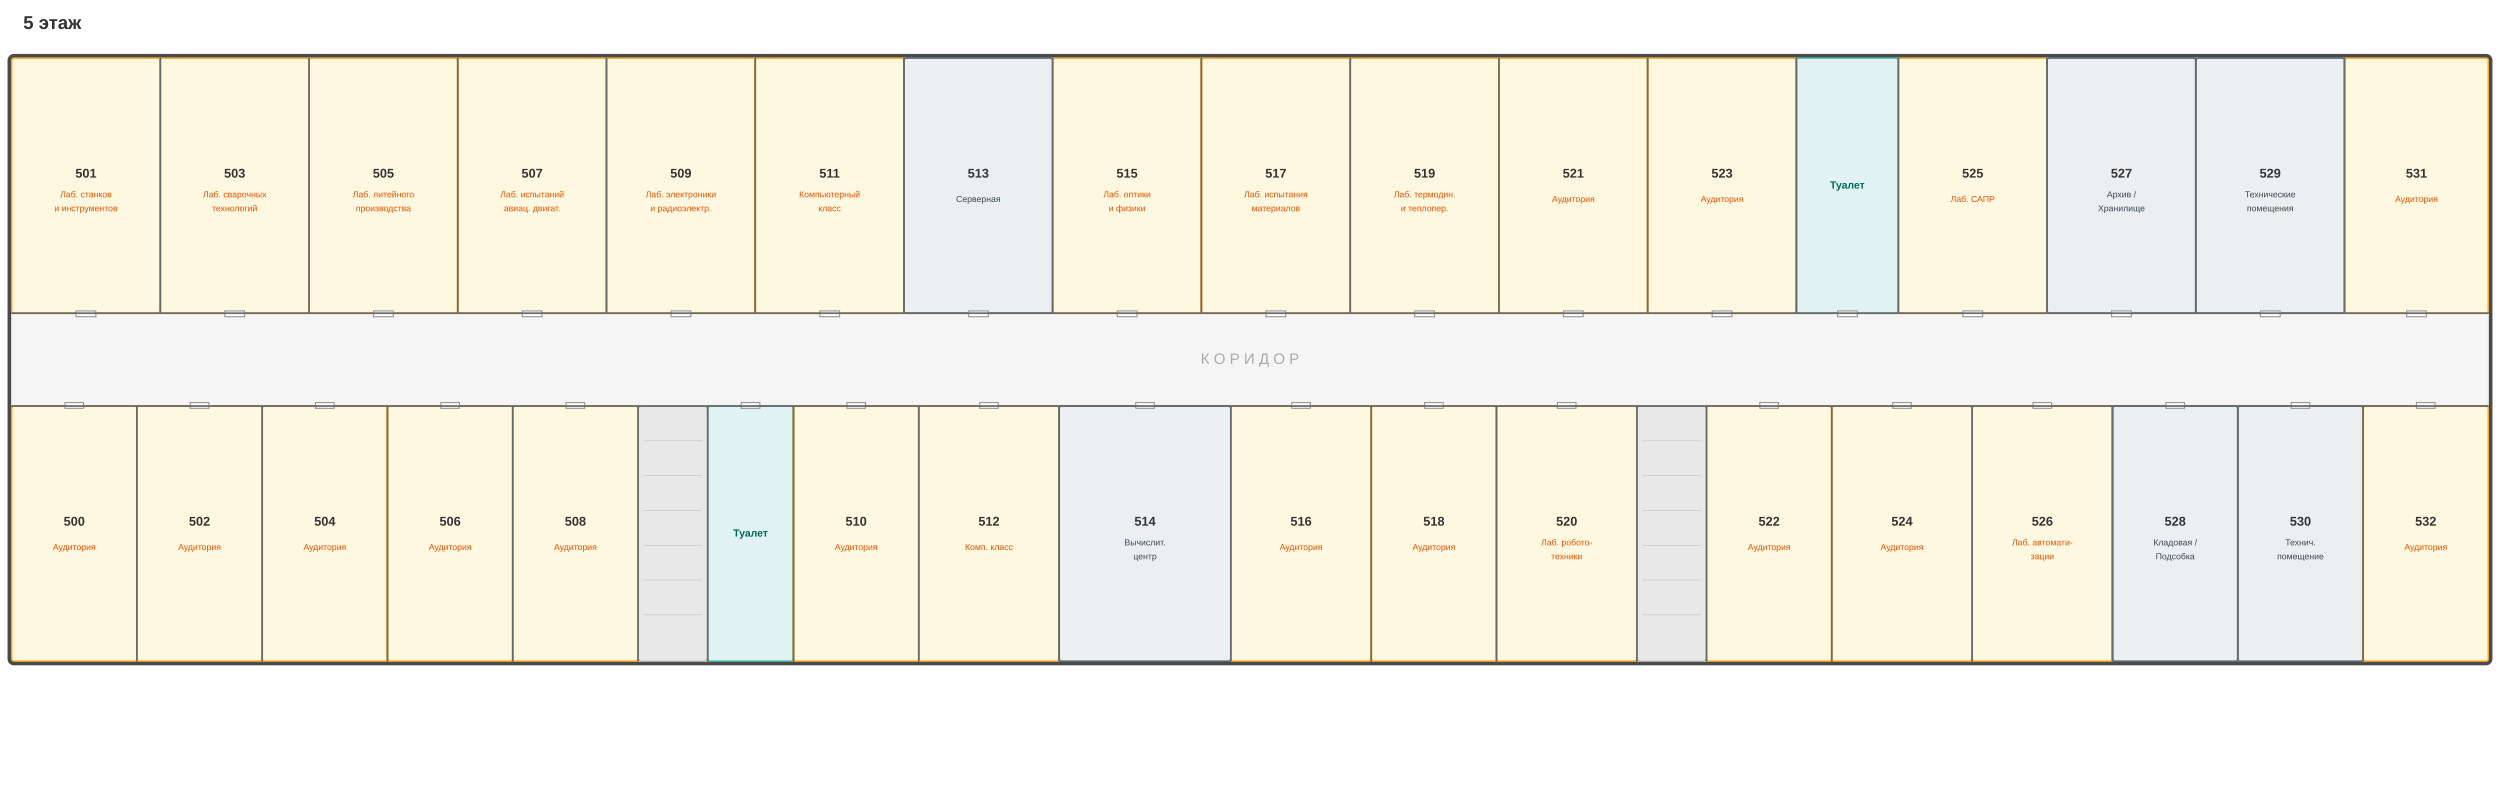
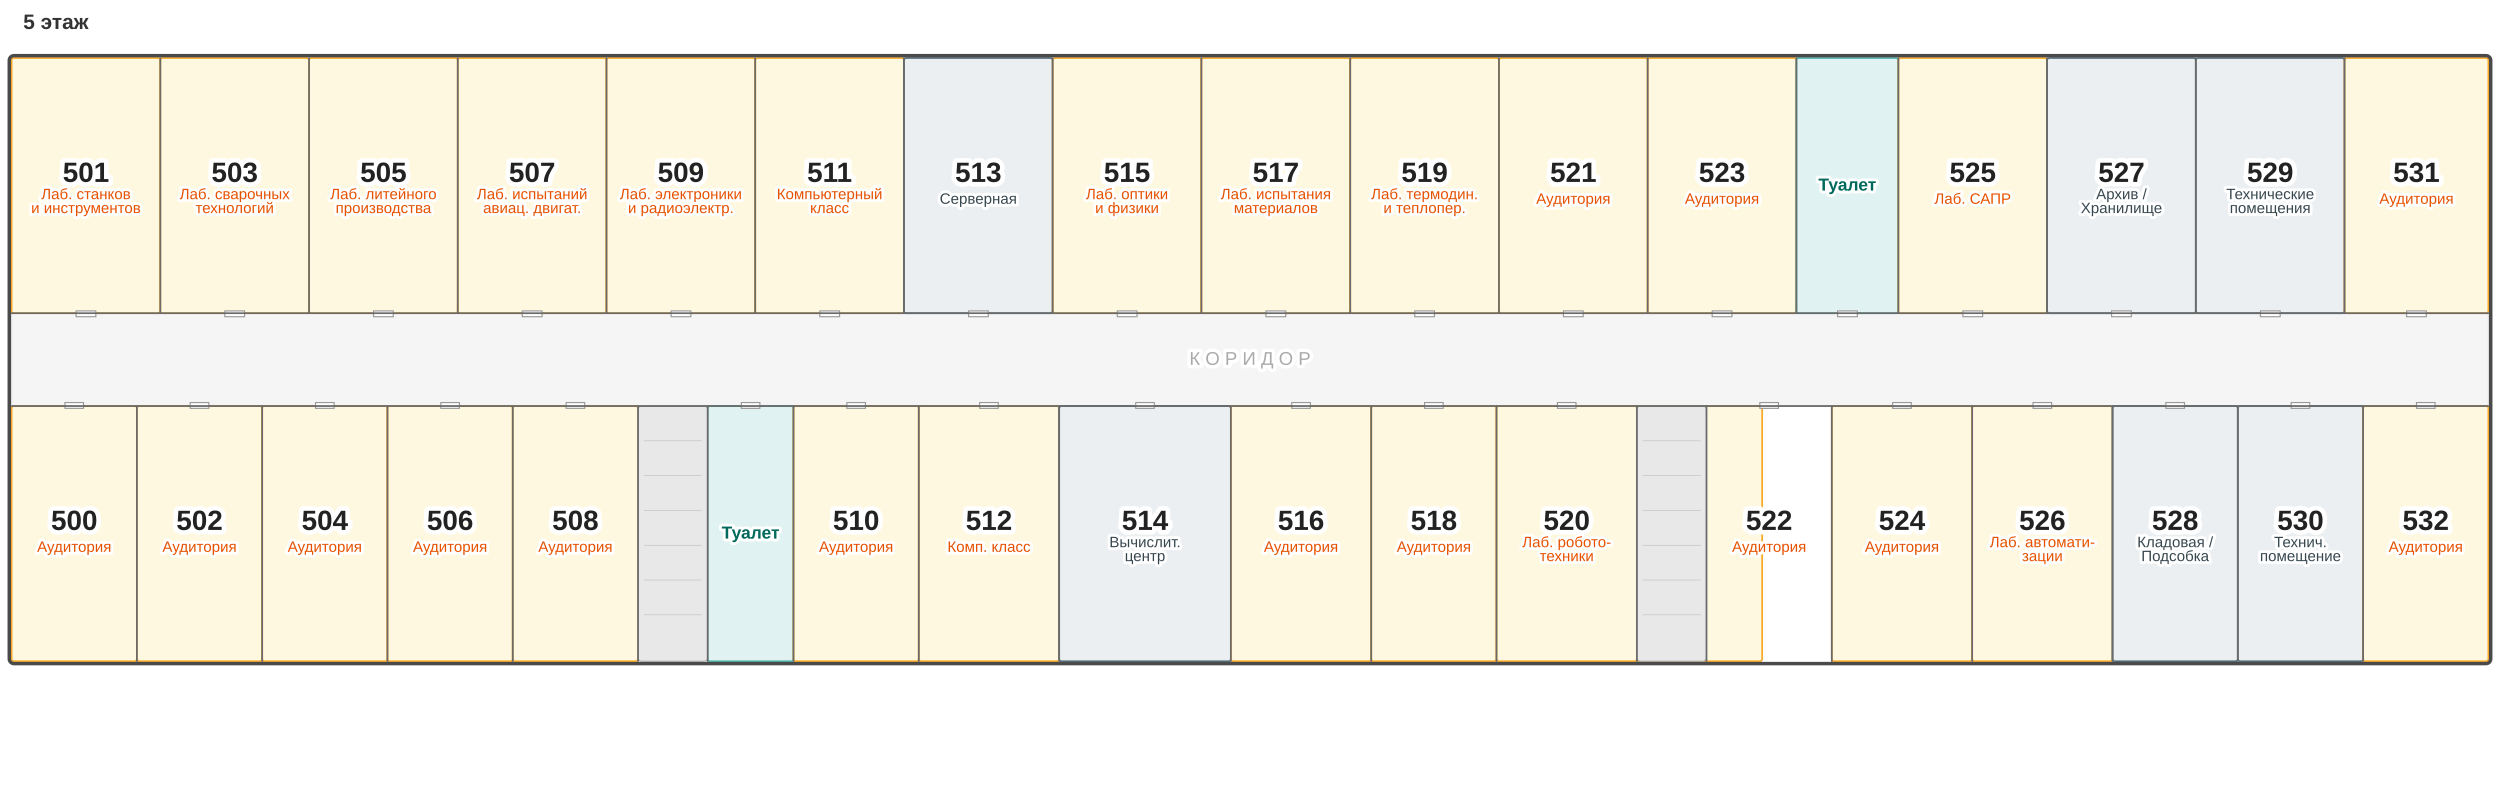
- <svg xmlns="http://www.w3.org/2000/svg" viewBox="0 0 2155 680" width="2155" height="680">
+ <svg xmlns="http://www.w3.org/2000/svg" viewBox="0 0 2155 680" preserveAspectRatio="xMidYMid meet">
  <defs>
    <style>
  .wall{fill:none;stroke:#4a4a4a;stroke-width:3;stroke-linecap:round}
  .inner-wall{fill:none;stroke:#6a6a6a;stroke-width:1.5;stroke-linecap:round}
  .room{fill:#F5F5F5;stroke:#BDBDBD;stroke-width:1;cursor:pointer;transition:fill .2s}
  .room:hover{fill:#EEEEEE}
  .room.active{fill:#E0E0E0;stroke:#757575;stroke-width:2}
  .corridor{fill:#f5f5f5;stroke:#ddd;stroke-width:1}
  .stairs{fill:#e8e8e8;stroke:#aaa;stroke-width:1}
  .toilet{fill:#E0F2F1;stroke:#4DB6AC;stroke-width:1.5;cursor:pointer;transition:fill .2s}
  .toilet:hover{fill:#B2DFDB}
  .toilet.active{fill:#80CBC4;stroke:#00897B;stroke-width:2}
  .special{fill:#FCE4EC;stroke:#F48FB1;stroke-width:1.5;cursor:pointer;transition:fill .2s}
  .special:hover{fill:#F8BBD0}
  .special.active{fill:#F48FB1;stroke:#C2185B;stroke-width:2}
  .service{fill:#fff3e0;stroke:#ffb74d;stroke-width:1}
-   .label{font-family:'Segoe UI',Arial,sans-serif;font-size:10px;fill:#333;text-anchor:middle;dominant-baseline:middle;pointer-events:none}
-   .room-num{font-family:'Segoe UI',Arial,sans-serif;font-size:11px;fill:#333;text-anchor:middle;dominant-baseline:middle;pointer-events:none;font-weight:700}
-   .dept-label{font-family:'Segoe UI',Arial,sans-serif;font-size:7.5px;fill:#555;text-anchor:middle;dominant-baseline:middle;pointer-events:none}
-   .floor-label{font-family:'Segoe UI',Arial,sans-serif;font-size:16px;fill:#333;font-weight:800}
+   .label{font-family:'Segoe UI',Arial,sans-serif;font-size:15px;fill:#333;text-anchor:middle;dominant-baseline:middle;pointer-events:none;paint-order:stroke;stroke:white;stroke-width:6px;stroke-linejoin:round}
+   .room-num{font-family:'Segoe UI',Arial,sans-serif;font-size:24px;fill:#222;text-anchor:middle;dominant-baseline:middle;pointer-events:none;font-weight:800;paint-order:stroke;stroke:white;stroke-width:8px;stroke-linejoin:round}
+   .dept-label{font-family:'Segoe UI',Arial,sans-serif;font-size:13px;fill:#444;text-anchor:middle;dominant-baseline:middle;pointer-events:none;paint-order:stroke;stroke:white;stroke-width:5px;stroke-linejoin:round}
+   .floor-label{font-family:'Segoe UI',Arial,sans-serif;font-size:18px;fill:#333;font-weight:800}
  .door{fill:#fff;stroke:#999;stroke-width:1}
  .atif-color{fill:#E3F2FD;stroke:#1565C0;stroke-width:1.5;cursor:pointer;transition:fill .2s}
  .atif-color:hover{fill:#BBDEFB}
  .atif-color.active{fill:#90CAF9;stroke:#1565C0;stroke-width:2}
  .itsu-color{fill:#E8F5E9;stroke:#2E7D32;stroke-width:1.5;cursor:pointer;transition:fill .2s}
  .itsu-color:hover{fill:#C8E6C9}
  .itsu-color.active{fill:#A5D6A7;stroke:#2E7D32;stroke-width:2}
  .ino-color{fill:#F3E5F5;stroke:#6A1B9A;stroke-width:1.5;cursor:pointer;transition:fill .2s}
  .ino-color:hover{fill:#E1BEE7}
  .ino-color.active{fill:#CE93D8;stroke:#6A1B9A;stroke-width:2}
  .lab-color{fill:#FFF8E1;stroke:#F9A825;stroke-width:1.5;cursor:pointer;transition:fill .2s}
  .lab-color:hover{fill:#FFECB3}
  .lab-color.active{fill:#FFD54F;stroke:#F9A825;stroke-width:2}
  .tech-color{fill:#ECEFF1;stroke:#546E7A;stroke-width:1.5;cursor:pointer;transition:fill .2s}
  .tech-color:hover{fill:#CFD8DC}
  .tech-color.active{fill:#B0BEC5;stroke:#546E7A;stroke-width:2}
+   
    </style>
  </defs>
  <rect width="2155" height="680" fill="white" />
  <text x="20" y="25" class="floor-label">5 этаж</text>
  <rect x="10" y="270" width="2135" height="80" class="corridor" rx="2" />
-   <text x="1077.5" y="310" class="label" style="font-size:13px;fill:#aaa">К О Р И Д О Р</text>
+   <text x="1077.5" y="310" class="label" style="font-size:16px;fill:#aaa">К О Р И Д О Р</text>
  <rect x="10.0" y="50" width="128.2" height="220" class="room lab-color" data-room="501" data-type="lab" rx="2" />
  <text x="74.1" y="150" class="room-num">501</text>
-   <text x="74.1" y="168" class="dept-label" style="fill:#E65100;font-size:7.5px">Лаб. станков</text>
-   <text x="74.1" y="180" class="dept-label" style="fill:#E65100;font-size:7.5px">и инструментов</text>
+   <text x="74.1" y="168" class="dept-label" style="fill:#E65100;font-size:13px">Лаб. станков</text>
+   <text x="74.1" y="180" class="dept-label" style="fill:#E65100;font-size:13px">и инструментов</text>
  <rect x="65.6" y="268" width="17.0" height="5" class="door" />
  <rect x="138.2" y="50" width="128.2" height="220" class="room lab-color" data-room="503" data-type="lab" rx="2" />
  <text x="202.3" y="150" class="room-num">503</text>
-   <text x="202.3" y="168" class="dept-label" style="fill:#E65100;font-size:7.5px">Лаб. сварочных</text>
-   <text x="202.3" y="180" class="dept-label" style="fill:#E65100;font-size:7.5px">технологий</text>
+   <text x="202.3" y="168" class="dept-label" style="fill:#E65100;font-size:13px">Лаб. сварочных</text>
+   <text x="202.3" y="180" class="dept-label" style="fill:#E65100;font-size:13px">технологий</text>
  <rect x="193.8" y="268" width="17.0" height="5" class="door" />
  <rect x="266.4" y="50" width="128.2" height="220" class="room lab-color" data-room="505" data-type="lab" rx="2" />
  <text x="330.5" y="150" class="room-num">505</text>
-   <text x="330.5" y="168" class="dept-label" style="fill:#E65100;font-size:7.5px">Лаб. литейного</text>
-   <text x="330.5" y="180" class="dept-label" style="fill:#E65100;font-size:7.5px">производства</text>
+   <text x="330.5" y="168" class="dept-label" style="fill:#E65100;font-size:13px">Лаб. литейного</text>
+   <text x="330.5" y="180" class="dept-label" style="fill:#E65100;font-size:13px">производства</text>
  <rect x="322.0" y="268" width="17.0" height="5" class="door" />
  <rect x="394.6" y="50" width="128.2" height="220" class="room lab-color" data-room="507" data-type="lab" rx="2" />
  <text x="458.7" y="150" class="room-num">507</text>
-   <text x="458.7" y="168" class="dept-label" style="fill:#E65100;font-size:7.5px">Лаб. испытаний</text>
-   <text x="458.7" y="180" class="dept-label" style="fill:#E65100;font-size:7.5px">авиац. двигат.</text>
+   <text x="458.7" y="168" class="dept-label" style="fill:#E65100;font-size:13px">Лаб. испытаний</text>
+   <text x="458.7" y="180" class="dept-label" style="fill:#E65100;font-size:13px">авиац. двигат.</text>
  <rect x="450.2" y="268" width="17.0" height="5" class="door" />
  <rect x="522.8" y="50" width="128.2" height="220" class="room lab-color" data-room="509" data-type="lab" rx="2" />
  <text x="586.9" y="150" class="room-num">509</text>
-   <text x="586.9" y="168" class="dept-label" style="fill:#E65100;font-size:7.5px">Лаб. электроники</text>
-   <text x="586.9" y="180" class="dept-label" style="fill:#E65100;font-size:7.5px">и радиоэлектр.</text>
+   <text x="586.9" y="168" class="dept-label" style="fill:#E65100;font-size:13px">Лаб. электроники</text>
+   <text x="586.9" y="180" class="dept-label" style="fill:#E65100;font-size:13px">и радиоэлектр.</text>
  <rect x="578.5" y="268" width="17.0" height="5" class="door" />
  <rect x="651.0" y="50" width="128.2" height="220" class="room lab-color" data-room="511" data-type="lab" rx="2" />
  <text x="715.1" y="150" class="room-num">511</text>
-   <text x="715.1" y="168" class="dept-label" style="fill:#E65100;font-size:7.5px">Компьютерный</text>
-   <text x="715.1" y="180" class="dept-label" style="fill:#E65100;font-size:7.5px">класс</text>
+   <text x="715.1" y="168" class="dept-label" style="fill:#E65100;font-size:13px">Компьютерный</text>
+   <text x="715.1" y="180" class="dept-label" style="fill:#E65100;font-size:13px">класс</text>
  <rect x="706.7" y="268" width="17.0" height="5" class="door" />
  <rect x="779.2" y="50" width="128.2" height="220" class="room tech-color" data-room="513" data-type="tech" rx="2" />
  <text x="843.3" y="150" class="room-num">513</text>
-   <text x="843.3" y="172" class="dept-label" style="fill:#37474F;font-size:7.5px">Серверная</text>
+   <text x="843.3" y="172" class="dept-label" style="fill:#37474F;font-size:13px">Серверная</text>
  <rect x="834.9" y="268" width="17.0" height="5" class="door" />
  <rect x="907.4" y="50" width="128.2" height="220" class="room lab-color" data-room="515" data-type="lab" rx="2" />
  <text x="971.5" y="150" class="room-num">515</text>
-   <text x="971.5" y="168" class="dept-label" style="fill:#E65100;font-size:7.5px">Лаб. оптики</text>
-   <text x="971.5" y="180" class="dept-label" style="fill:#E65100;font-size:7.5px">и физики</text>
+   <text x="971.5" y="168" class="dept-label" style="fill:#E65100;font-size:13px">Лаб. оптики</text>
+   <text x="971.5" y="180" class="dept-label" style="fill:#E65100;font-size:13px">и физики</text>
  <rect x="963.1" y="268" width="17.0" height="5" class="door" />
  <rect x="1035.6" y="50" width="128.2" height="220" class="room lab-color" data-room="517" data-type="lab" rx="2" />
  <text x="1099.8" y="150" class="room-num">517</text>
-   <text x="1099.8" y="168" class="dept-label" style="fill:#E65100;font-size:7.5px">Лаб. испытания</text>
-   <text x="1099.8" y="180" class="dept-label" style="fill:#E65100;font-size:7.5px">материалов</text>
+   <text x="1099.8" y="168" class="dept-label" style="fill:#E65100;font-size:13px">Лаб. испытания</text>
+   <text x="1099.8" y="180" class="dept-label" style="fill:#E65100;font-size:13px">материалов</text>
  <rect x="1091.3" y="268" width="17.0" height="5" class="door" />
  <rect x="1163.9" y="50" width="128.2" height="220" class="room lab-color" data-room="519" data-type="lab" rx="2" />
  <text x="1228.0" y="150" class="room-num">519</text>
-   <text x="1228.0" y="168" class="dept-label" style="fill:#E65100;font-size:7.5px">Лаб. термодин.</text>
-   <text x="1228.0" y="180" class="dept-label" style="fill:#E65100;font-size:7.5px">и теплопер.</text>
+   <text x="1228.0" y="168" class="dept-label" style="fill:#E65100;font-size:13px">Лаб. термодин.</text>
+   <text x="1228.0" y="180" class="dept-label" style="fill:#E65100;font-size:13px">и теплопер.</text>
  <rect x="1219.5" y="268" width="17.0" height="5" class="door" />
  <rect x="1292.1" y="50" width="128.2" height="220" class="room lab-color" data-room="521" data-type="lab" rx="2" />
  <text x="1356.2" y="150" class="room-num">521</text>
-   <text x="1356.2" y="172" class="dept-label" style="fill:#E65100;font-size:7.5px">Аудитория</text>
+   <text x="1356.2" y="172" class="dept-label" style="fill:#E65100;font-size:13px">Аудитория</text>
  <rect x="1347.7" y="268" width="17.0" height="5" class="door" />
  <rect x="1420.3" y="50" width="128.2" height="220" class="room lab-color" data-room="523" data-type="lab" rx="2" />
  <text x="1484.4" y="150" class="room-num">523</text>
-   <text x="1484.4" y="172" class="dept-label" style="fill:#E65100;font-size:7.5px">Аудитория</text>
+   <text x="1484.4" y="172" class="dept-label" style="fill:#E65100;font-size:13px">Аудитория</text>
  <rect x="1475.9" y="268" width="17.0" height="5" class="door" />
  <rect x="1548.5" y="50" width="87.9" height="220" class="toilet" data-type="toilet" rx="2" />
-   <text x="1592.4" y="160" class="dept-label" style="fill:#00695C;font-size:9px;font-weight:600">Туалет</text>
+   <text x="1592.4" y="160" class="dept-label" style="fill:#00695C;font-size:15px;font-weight:600">Туалет</text>
  <rect x="1584.0" y="268" width="17.0" height="5" class="door" />
  <rect x="1636.4" y="50" width="128.2" height="220" class="room lab-color" data-room="525" data-type="lab" rx="2" />
  <text x="1700.5" y="150" class="room-num">525</text>
-   <text x="1700.5" y="172" class="dept-label" style="fill:#E65100;font-size:7.5px">Лаб. САПР</text>
+   <text x="1700.5" y="172" class="dept-label" style="fill:#E65100;font-size:13px">Лаб. САПР</text>
  <rect x="1692.0" y="268" width="17.0" height="5" class="door" />
  <rect x="1764.6" y="50" width="128.2" height="220" class="room tech-color" data-room="527" data-type="tech" rx="2" />
  <text x="1828.7" y="150" class="room-num">527</text>
-   <text x="1828.7" y="168" class="dept-label" style="fill:#37474F;font-size:7.5px">Архив /</text>
-   <text x="1828.7" y="180" class="dept-label" style="fill:#37474F;font-size:7.5px">Хранилище</text>
+   <text x="1828.7" y="168" class="dept-label" style="fill:#37474F;font-size:13px">Архив /</text>
+   <text x="1828.7" y="180" class="dept-label" style="fill:#37474F;font-size:13px">Хранилище</text>
  <rect x="1820.2" y="268" width="17.0" height="5" class="door" />
  <rect x="1892.8" y="50" width="128.2" height="220" class="room tech-color" data-room="529" data-type="tech" rx="2" />
  <text x="1956.9" y="150" class="room-num">529</text>
-   <text x="1956.9" y="168" class="dept-label" style="fill:#37474F;font-size:7.5px">Технические</text>
-   <text x="1956.9" y="180" class="dept-label" style="fill:#37474F;font-size:7.5px">помещения</text>
+   <text x="1956.9" y="168" class="dept-label" style="fill:#37474F;font-size:13px">Технические</text>
+   <text x="1956.9" y="180" class="dept-label" style="fill:#37474F;font-size:13px">помещения</text>
  <rect x="1948.5" y="268" width="17.0" height="5" class="door" />
  <rect x="2021.0" y="50" width="124.0" height="220" class="room lab-color" data-room="531" data-type="lab" rx="2" />
  <text x="2083.0" y="150" class="room-num">531</text>
-   <text x="2083.0" y="172" class="dept-label" style="fill:#E65100;font-size:7.5px">Аудитория</text>
+   <text x="2083.0" y="172" class="dept-label" style="fill:#E65100;font-size:13px">Аудитория</text>
  <rect x="2074.5" y="268" width="17.0" height="5" class="door" />
  <rect x="10.0" y="350" width="108" height="220" class="room lab-color" data-room="500" data-type="lab" rx="2" />
  <text x="64.0" y="450" class="room-num">500</text>
-   <text x="64.0" y="472" class="dept-label" style="fill:#E65100;font-size:7.5px">Аудитория</text>
+   <text x="64.0" y="472" class="dept-label" style="fill:#E65100;font-size:13px">Аудитория</text>
  <rect x="56.0" y="347" width="16" height="5" class="door" />
  <rect x="118.0" y="350" width="108" height="220" class="room lab-color" data-room="502" data-type="lab" rx="2" />
  <text x="172.0" y="450" class="room-num">502</text>
-   <text x="172.0" y="472" class="dept-label" style="fill:#E65100;font-size:7.5px">Аудитория</text>
+   <text x="172.0" y="472" class="dept-label" style="fill:#E65100;font-size:13px">Аудитория</text>
  <rect x="164.0" y="347" width="16" height="5" class="door" />
  <rect x="226.0" y="350" width="108" height="220" class="room lab-color" data-room="504" data-type="lab" rx="2" />
  <text x="280.0" y="450" class="room-num">504</text>
-   <text x="280.0" y="472" class="dept-label" style="fill:#E65100;font-size:7.5px">Аудитория</text>
+   <text x="280.0" y="472" class="dept-label" style="fill:#E65100;font-size:13px">Аудитория</text>
  <rect x="272.0" y="347" width="16" height="5" class="door" />
  <rect x="334.0" y="350" width="108" height="220" class="room lab-color" data-room="506" data-type="lab" rx="2" />
  <text x="388.0" y="450" class="room-num">506</text>
-   <text x="388.0" y="472" class="dept-label" style="fill:#E65100;font-size:7.5px">Аудитория</text>
+   <text x="388.0" y="472" class="dept-label" style="fill:#E65100;font-size:13px">Аудитория</text>
  <rect x="380.0" y="347" width="16" height="5" class="door" />
  <rect x="442.0" y="350" width="108" height="220" class="room lab-color" data-room="508" data-type="lab" rx="2" />
  <text x="496.0" y="450" class="room-num">508</text>
-   <text x="496.0" y="472" class="dept-label" style="fill:#E65100;font-size:7.5px">Аудитория</text>
+   <text x="496.0" y="472" class="dept-label" style="fill:#E65100;font-size:13px">Аудитория</text>
  <rect x="488.0" y="347" width="16" height="5" class="door" />
  <rect x="610" y="350" width="74" height="220" class="toilet" data-type="toilet" rx="2" />
-   <text x="647" y="460" class="dept-label" style="fill:#00695C;font-size:9px;font-weight:600">Туалет</text>
+   <text x="647" y="460" class="dept-label" style="fill:#00695C;font-size:15px;font-weight:600">Туалет</text>
  <rect x="639" y="347" width="16" height="5" class="door" />
  <rect x="684" y="350" width="108" height="220" class="room lab-color" data-room="510" data-type="lab" rx="2" />
  <text x="738" y="450" class="room-num">510</text>
-   <text x="738" y="472" class="dept-label" style="fill:#E65100;font-size:7.5px">Аудитория</text>
+   <text x="738" y="472" class="dept-label" style="fill:#E65100;font-size:13px">Аудитория</text>
  <rect x="730" y="347" width="16" height="5" class="door" />
  <rect x="792" y="350" width="121" height="220" class="room lab-color" data-room="512" data-type="lab" rx="2" />
  <text x="852.5" y="450" class="room-num">512</text>
-   <text x="852.5" y="472" class="dept-label" style="fill:#E65100;font-size:7.5px">Комп. класс</text>
+   <text x="852.5" y="472" class="dept-label" style="fill:#E65100;font-size:13px">Комп. класс</text>
  <rect x="844.5" y="347" width="16" height="5" class="door" />
  <rect x="913" y="350" width="148" height="220" class="room tech-color" data-room="514" data-type="tech" rx="2" />
  <text x="987" y="450" class="room-num">514</text>
-   <text x="987" y="468" class="dept-label" style="fill:#37474F;font-size:7.5px">Вычислит.</text>
-   <text x="987" y="480" class="dept-label" style="fill:#37474F;font-size:7.5px">центр</text>
+   <text x="987" y="468" class="dept-label" style="fill:#37474F;font-size:13px">Вычислит.</text>
+   <text x="987" y="480" class="dept-label" style="fill:#37474F;font-size:13px">центр</text>
  <rect x="979" y="347" width="16" height="5" class="door" />
  <rect x="1061" y="350" width="121" height="220" class="room lab-color" data-room="516" data-type="lab" rx="2" />
  <text x="1121.5" y="450" class="room-num">516</text>
-   <text x="1121.5" y="472" class="dept-label" style="fill:#E65100;font-size:7.5px">Аудитория</text>
+   <text x="1121.5" y="472" class="dept-label" style="fill:#E65100;font-size:13px">Аудитория</text>
  <rect x="1113.5" y="347" width="16" height="5" class="door" />
  <rect x="1182" y="350" width="108" height="220" class="room lab-color" data-room="518" data-type="lab" rx="2" />
  <text x="1236" y="450" class="room-num">518</text>
-   <text x="1236" y="472" class="dept-label" style="fill:#E65100;font-size:7.5px">Аудитория</text>
+   <text x="1236" y="472" class="dept-label" style="fill:#E65100;font-size:13px">Аудитория</text>
  <rect x="1228" y="347" width="16" height="5" class="door" />
  <rect x="1290" y="350" width="121" height="220" class="room lab-color" data-room="520" data-type="lab" rx="2" />
  <text x="1350.5" y="450" class="room-num">520</text>
-   <text x="1350.5" y="468" class="dept-label" style="fill:#E65100;font-size:7.5px">Лаб. робото-</text>
-   <text x="1350.5" y="480" class="dept-label" style="fill:#E65100;font-size:7.5px">техники</text>
+   <text x="1350.5" y="468" class="dept-label" style="fill:#E65100;font-size:13px">Лаб. робото-</text>
+   <text x="1350.5" y="480" class="dept-label" style="fill:#E65100;font-size:13px">техники</text>
  <rect x="1342.5" y="347" width="16" height="5" class="door" />
-   <rect x="1471.0" y="350" width="108" height="220" class="room lab-color" data-room="522" data-type="lab" rx="2" />
+   <rect x="1411" y="350" width="108" height="220" class="room lab-color" data-room="522" data-type="lab" rx="2" />
  <text x="1525.0" y="450" class="room-num">522</text>
-   <text x="1525.0" y="472" class="dept-label" style="fill:#E65100;font-size:7.5px">Аудитория</text>
+   <text x="1525.0" y="472" class="dept-label" style="fill:#E65100;font-size:13px">Аудитория</text>
  <rect x="1517.0" y="347" width="16" height="5" class="door" />
  <rect x="1579.0" y="350" width="121" height="220" class="room lab-color" data-room="524" data-type="lab" rx="2" />
  <text x="1639.5" y="450" class="room-num">524</text>
-   <text x="1639.5" y="472" class="dept-label" style="fill:#E65100;font-size:7.5px">Аудитория</text>
+   <text x="1639.5" y="472" class="dept-label" style="fill:#E65100;font-size:13px">Аудитория</text>
  <rect x="1631.5" y="347" width="16" height="5" class="door" />
  <rect x="1700.0" y="350" width="121" height="220" class="room lab-color" data-room="526" data-type="lab" rx="2" />
  <text x="1760.5" y="450" class="room-num">526</text>
-   <text x="1760.5" y="468" class="dept-label" style="fill:#E65100;font-size:7.5px">Лаб. автомати-</text>
-   <text x="1760.5" y="480" class="dept-label" style="fill:#E65100;font-size:7.5px">зации</text>
+   <text x="1760.5" y="468" class="dept-label" style="fill:#E65100;font-size:13px">Лаб. автомати-</text>
+   <text x="1760.5" y="480" class="dept-label" style="fill:#E65100;font-size:13px">зации</text>
  <rect x="1752.5" y="347" width="16" height="5" class="door" />
  <rect x="1821.0" y="350" width="108" height="220" class="room tech-color" data-room="528" data-type="tech" rx="2" />
  <text x="1875.0" y="450" class="room-num">528</text>
-   <text x="1875.0" y="468" class="dept-label" style="fill:#37474F;font-size:7.5px">Кладовая /</text>
-   <text x="1875.0" y="480" class="dept-label" style="fill:#37474F;font-size:7.5px">Подсобка</text>
+   <text x="1875.0" y="468" class="dept-label" style="fill:#37474F;font-size:13px">Кладовая /</text>
+   <text x="1875.0" y="480" class="dept-label" style="fill:#37474F;font-size:13px">Подсобка</text>
  <rect x="1867.0" y="347" width="16" height="5" class="door" />
  <rect x="1929.0" y="350" width="108" height="220" class="room tech-color" data-room="530" data-type="tech" rx="2" />
  <text x="1983.0" y="450" class="room-num">530</text>
-   <text x="1983.0" y="468" class="dept-label" style="fill:#37474F;font-size:7.5px">Технич.</text>
-   <text x="1983.0" y="480" class="dept-label" style="fill:#37474F;font-size:7.5px">помещение</text>
+   <text x="1983.0" y="468" class="dept-label" style="fill:#37474F;font-size:13px">Технич.</text>
+   <text x="1983.0" y="480" class="dept-label" style="fill:#37474F;font-size:13px">помещение</text>
  <rect x="1975.0" y="347" width="16" height="5" class="door" />
  <rect x="2037.0" y="350" width="108" height="220" class="room lab-color" data-room="532" data-type="lab" rx="2" />
  <text x="2091.0" y="450" class="room-num">532</text>
-   <text x="2091.0" y="472" class="dept-label" style="fill:#E65100;font-size:7.5px">Аудитория</text>
+   <text x="2091.0" y="472" class="dept-label" style="fill:#E65100;font-size:13px">Аудитория</text>
  <rect x="2083.0" y="347" width="16" height="5" class="door" />
  <rect x="550" y="350" width="60" height="220" class="stairs" data-type="stairs" rx="3" />
  <text x="580" y="460" class="label" style="font-size:14px;fill:#666;transform:rotate(-90deg);transform-origin:580px 460px;transform-box:view-box">Лестница</text>
  <line x1="555" y1="380" x2="605" y2="380" stroke="#bbb" stroke-width="0.5" />
  <line x1="555" y1="410" x2="605" y2="410" stroke="#bbb" stroke-width="0.5" />
  <line x1="555" y1="440" x2="605" y2="440" stroke="#bbb" stroke-width="0.5" />
  <line x1="555" y1="470" x2="605" y2="470" stroke="#bbb" stroke-width="0.5" />
  <line x1="555" y1="500" x2="605" y2="500" stroke="#bbb" stroke-width="0.5" />
  <line x1="555" y1="530" x2="605" y2="530" stroke="#bbb" stroke-width="0.5" />
  <rect x="1411" y="350" width="60" height="220" class="stairs" data-type="stairs" rx="3" />
  <text x="1441" y="460" class="label" style="font-size:14px;fill:#666;transform:rotate(-90deg);transform-origin:1441px 460px;transform-box:view-box">Лестница</text>
  <line x1="1416" y1="380" x2="1466" y2="380" stroke="#bbb" stroke-width="0.5" />
  <line x1="1416" y1="410" x2="1466" y2="410" stroke="#bbb" stroke-width="0.5" />
  <line x1="1416" y1="440" x2="1466" y2="440" stroke="#bbb" stroke-width="0.5" />
  <line x1="1416" y1="470" x2="1466" y2="470" stroke="#bbb" stroke-width="0.5" />
  <line x1="1416" y1="500" x2="1466" y2="500" stroke="#bbb" stroke-width="0.5" />
  <line x1="1416" y1="530" x2="1466" y2="530" stroke="#bbb" stroke-width="0.5" />
  <rect x="8" y="48" width="2139" height="524" class="wall" rx="4" />
  <line x1="10" y1="270" x2="2145" y2="270" class="inner-wall" />
  <line x1="10" y1="350" x2="2145" y2="350" class="inner-wall" />
  <line x1="138.2" y1="50" x2="138.2" y2="270" class="inner-wall" />
  <line x1="266.4" y1="50" x2="266.4" y2="270" class="inner-wall" />
  <line x1="394.6" y1="50" x2="394.6" y2="270" class="inner-wall" />
  <line x1="522.8" y1="50" x2="522.8" y2="270" class="inner-wall" />
  <line x1="651.0" y1="50" x2="651.0" y2="270" class="inner-wall" />
  <line x1="779.2" y1="50" x2="779.2" y2="270" class="inner-wall" />
  <line x1="907.4" y1="50" x2="907.4" y2="270" class="inner-wall" />
  <line x1="1035.6" y1="50" x2="1035.6" y2="270" class="inner-wall" />
  <line x1="1163.9" y1="50" x2="1163.9" y2="270" class="inner-wall" />
  <line x1="1292.1" y1="50" x2="1292.1" y2="270" class="inner-wall" />
  <line x1="1420.3" y1="50" x2="1420.3" y2="270" class="inner-wall" />
  <line x1="1548.5" y1="50" x2="1548.5" y2="270" class="inner-wall" />
  <line x1="1636.4" y1="50" x2="1636.4" y2="270" class="inner-wall" />
  <line x1="1764.6" y1="50" x2="1764.6" y2="270" class="inner-wall" />
  <line x1="1892.8" y1="50" x2="1892.8" y2="270" class="inner-wall" />
  <line x1="2021.0" y1="50" x2="2021.0" y2="270" class="inner-wall" />
  <line x1="118.0" y1="350" x2="118.0" y2="570" class="inner-wall" />
  <line x1="226.0" y1="350" x2="226.0" y2="570" class="inner-wall" />
  <line x1="334.0" y1="350" x2="334.0" y2="570" class="inner-wall" />
  <line x1="442.0" y1="350" x2="442.0" y2="570" class="inner-wall" />
  <line x1="610" y1="350" x2="610" y2="570" class="inner-wall" />
  <line x1="684" y1="350" x2="684" y2="570" class="inner-wall" />
  <line x1="792" y1="350" x2="792" y2="570" class="inner-wall" />
  <line x1="913" y1="350" x2="913" y2="570" class="inner-wall" />
  <line x1="1061" y1="350" x2="1061" y2="570" class="inner-wall" />
  <line x1="1182" y1="350" x2="1182" y2="570" class="inner-wall" />
  <line x1="1290" y1="350" x2="1290" y2="570" class="inner-wall" />
  <line x1="1411" y1="350" x2="1411" y2="570" class="inner-wall" />
  <line x1="1579.0" y1="350" x2="1579.0" y2="570" class="inner-wall" />
  <line x1="1700.0" y1="350" x2="1700.0" y2="570" class="inner-wall" />
  <line x1="1821.0" y1="350" x2="1821.0" y2="570" class="inner-wall" />
  <line x1="1929.0" y1="350" x2="1929.0" y2="570" class="inner-wall" />
  <line x1="2037.0" y1="350" x2="2037.0" y2="570" class="inner-wall" />
  <line x1="550" y1="350" x2="550" y2="570" class="inner-wall" />
  <line x1="1471" y1="350" x2="1471" y2="570" class="inner-wall" />
</svg>
